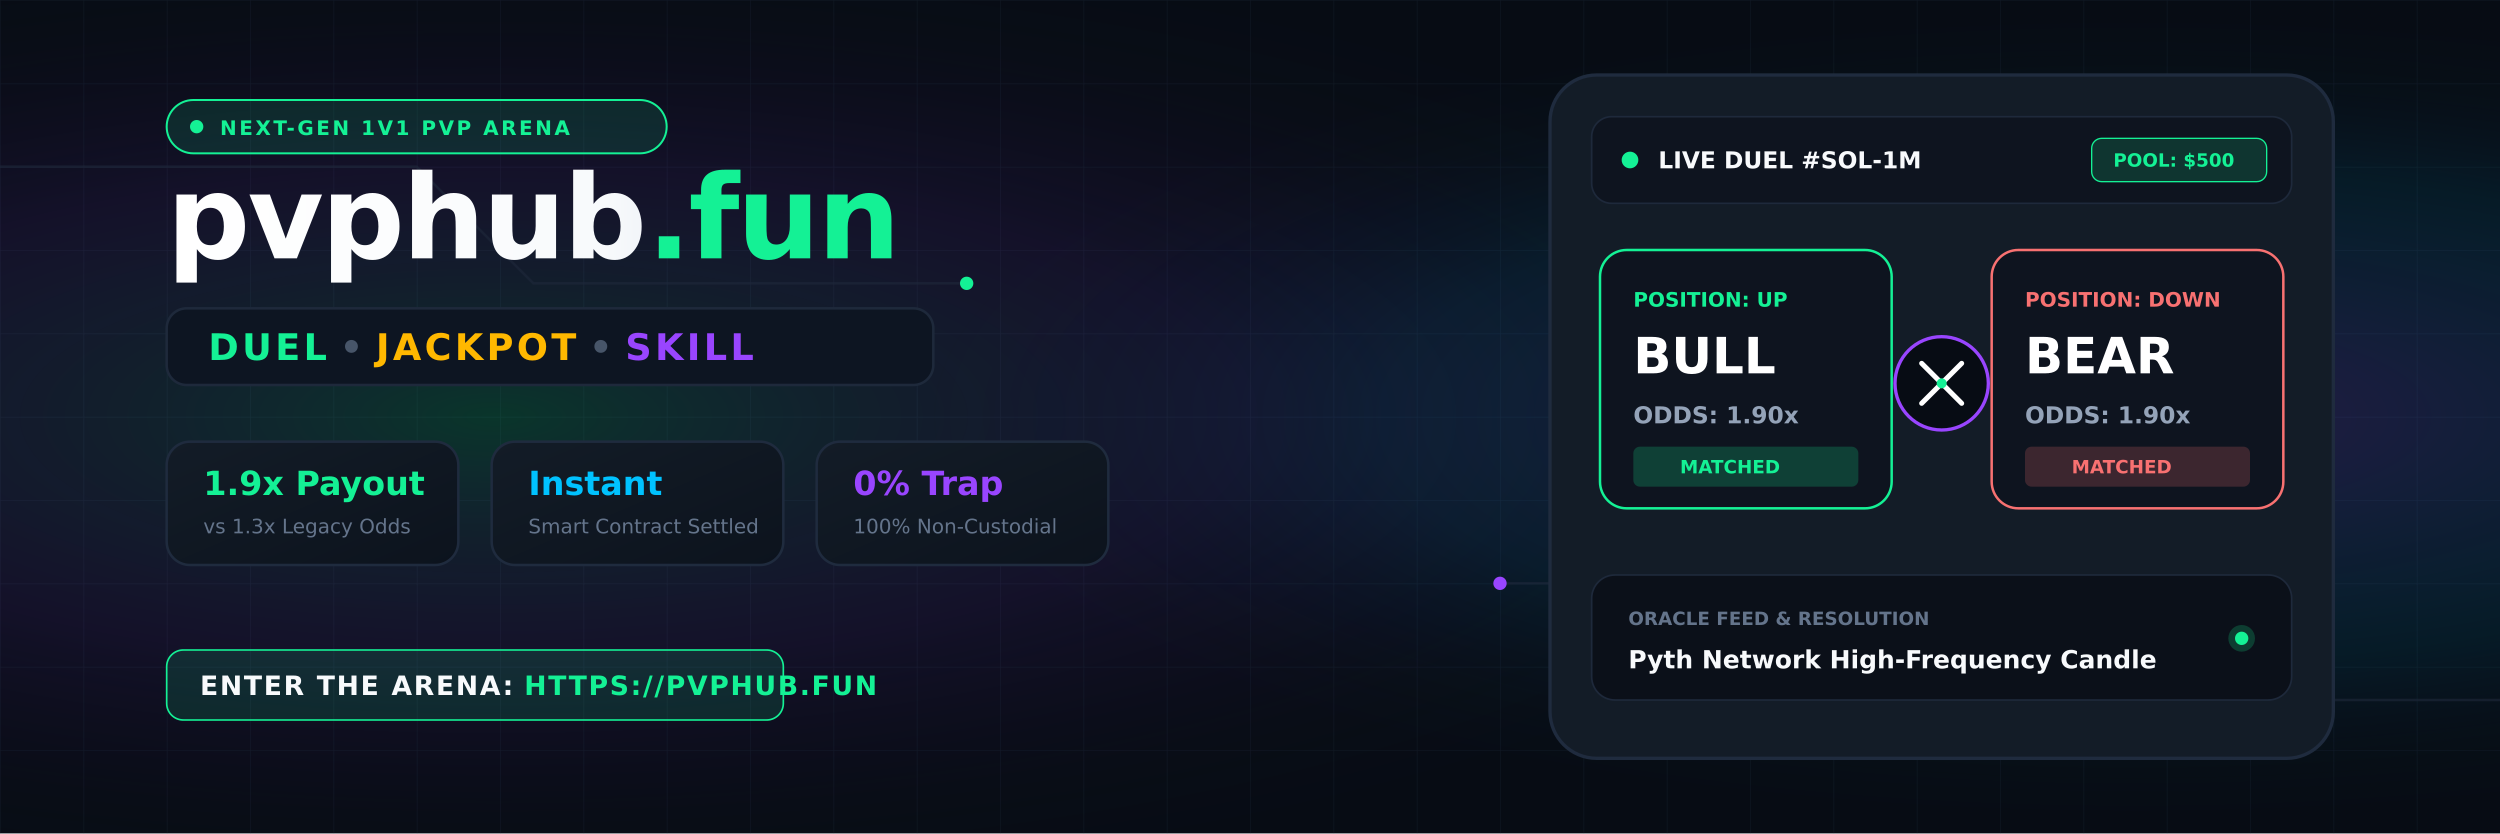
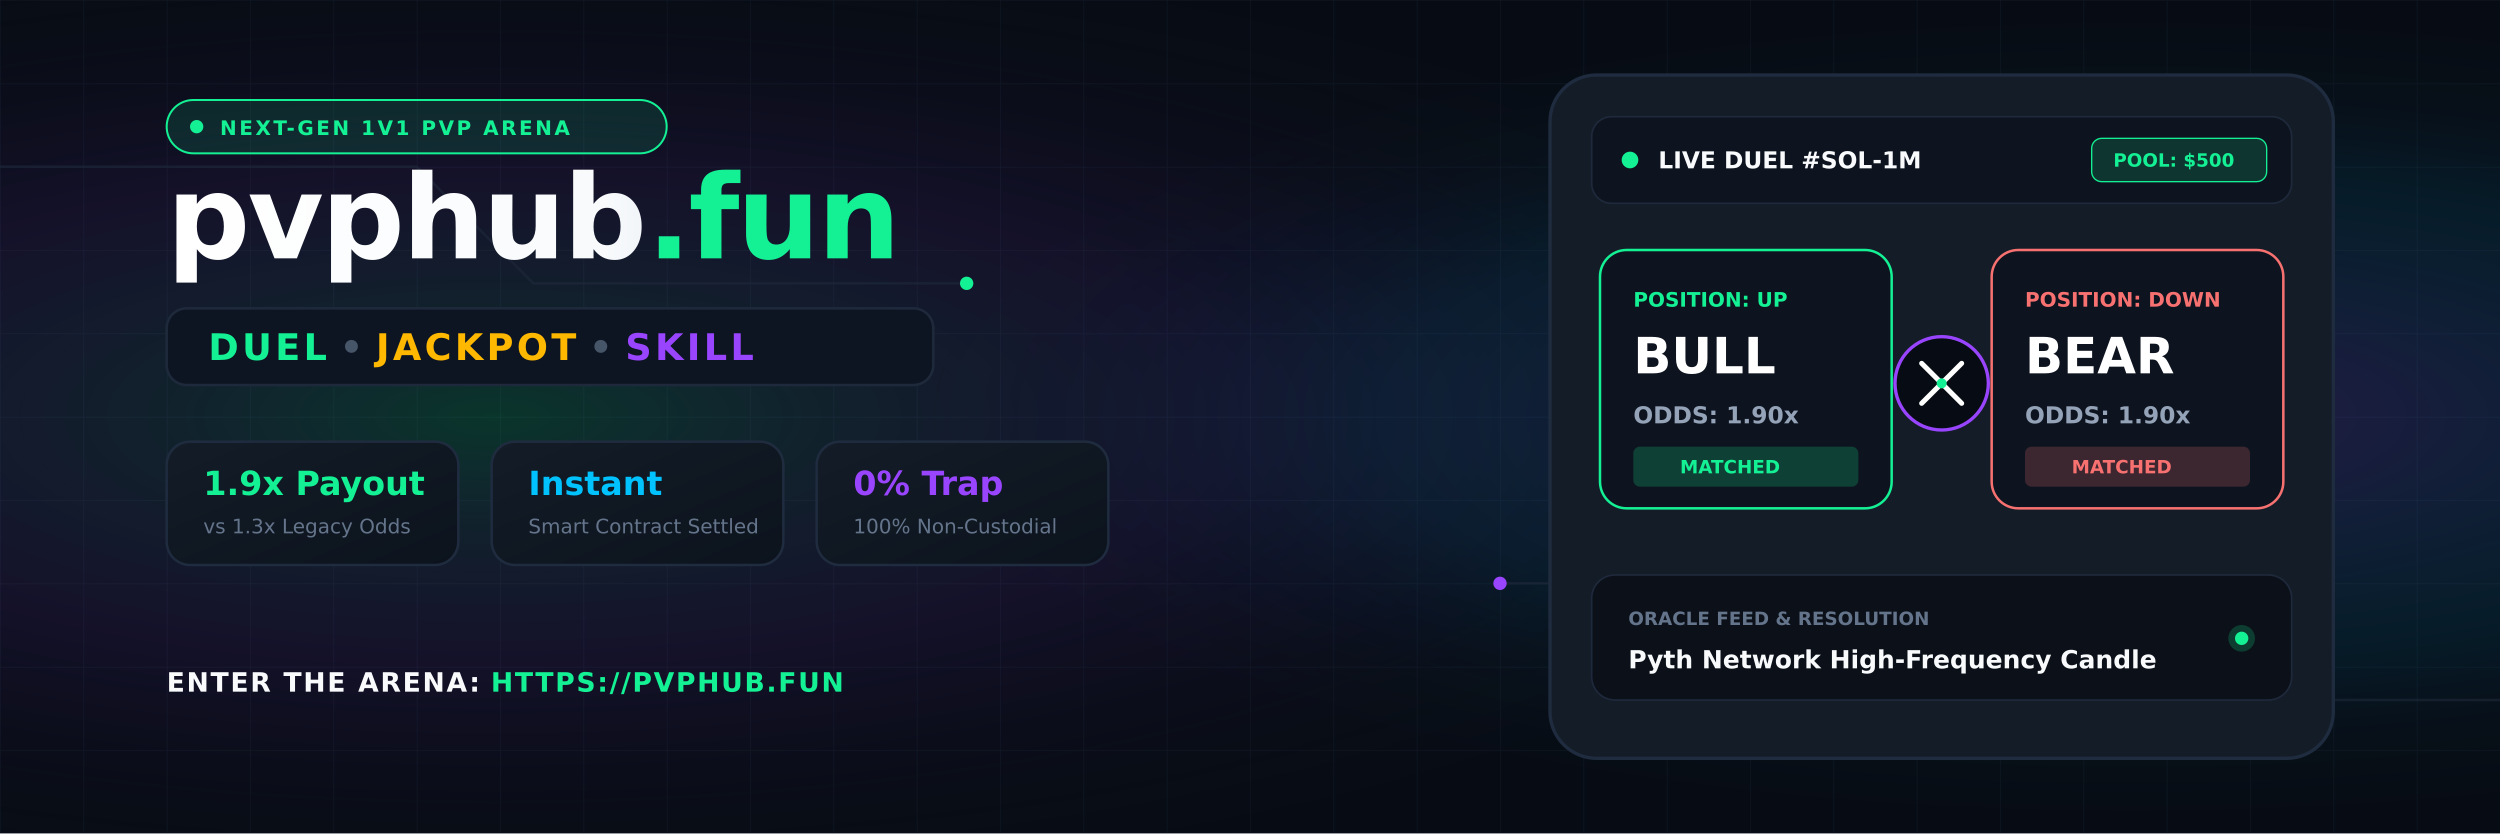
<svg xmlns="http://www.w3.org/2000/svg" viewBox="0 0 1500 500" width="1500" height="500">
  <defs>
    <radialGradient id="bgGlow" cx="20%" cy="50%" r="60%">
      <stop offset="0%" stop-color="#14F195" stop-opacity="0.18" />
      <stop offset="50%" stop-color="#9945FF" stop-opacity="0.09" />
      <stop offset="100%" stop-color="#070c14" stop-opacity="0" />
    </radialGradient>
    <radialGradient id="rightGlow" cx="85%" cy="50%" r="50%">
      <stop offset="0%" stop-color="#9945FF" stop-opacity="0.22" />
      <stop offset="60%" stop-color="#00C2FF" stop-opacity="0.08" />
      <stop offset="100%" stop-color="#070c14" stop-opacity="0" />
    </radialGradient>
    <linearGradient id="textGrad" x1="0%" y1="0%" x2="100%" y2="0%">
      <stop offset="0%" stop-color="#FFFFFF" />
      <stop offset="60%" stop-color="#F8FAFC" />
      <stop offset="100%" stop-color="#CBD5E1" />
    </linearGradient>
    <linearGradient id="cardGrad" x1="0%" y1="0%" x2="100%" y2="100%">
      <stop offset="0%" stop-color="#131c27" />
      <stop offset="100%" stop-color="#0c131d" />
    </linearGradient>
    <pattern id="grid" width="50" height="50" patternUnits="userSpaceOnUse">
      <path d="M 50 0 L 0 0 0 50" fill="none" stroke="#1e293b" stroke-width="0.75" stroke-opacity="0.4" />
    </pattern>
  </defs>
  <rect width="1500" height="500" fill="#070c14" />
  <rect width="1500" height="500" fill="url(#grid)" />
  <rect width="1500" height="500" fill="url(#bgGlow)" />
  <rect width="1500" height="500" fill="url(#rightGlow)" />
  <path d="M 0 100 L 250 100 L 320 170 L 580 170" fill="none" stroke="#1e293b" stroke-width="1.5" stroke-opacity="0.6" />
  <circle cx="580" cy="170" r="4" fill="#14F195" />
  <path d="M 900 350 L 1150 350 L 1220 420 L 1500 420" fill="none" stroke="#1e293b" stroke-width="1.5" stroke-opacity="0.6" />
  <circle cx="900" cy="350" r="4" fill="#9945FF" />
  <g transform="translate(100, 60)">
    <rect x="0" y="0" width="300" height="32" rx="16" fill="#14F195" fill-opacity="0.12" stroke="#14F195" stroke-width="1.2" />
    <circle cx="18" cy="16" r="4" fill="#14F195" />
    <text x="32" y="21" font-family="DejaVu Sans, Arial, sans-serif" font-size="12" font-weight="bold" fill="#14F195" letter-spacing="1.5">NEXT-GEN 1V1 PVP ARENA</text>
  </g>
  <text x="100" y="155" font-family="DejaVu Sans, Arial, sans-serif" font-size="70" font-weight="900" fill="url(#textGrad)" letter-spacing="-1.5">
    pvphub<tspan fill="#14F195">.fun</tspan>
  </text>
  <g transform="translate(100, 185)">
    <rect x="0" y="0" width="460" height="46" rx="12" fill="#0d1522" stroke="#1e293b" stroke-width="1.5" />
    <text x="25" y="31" font-family="DejaVu Sans, Arial, sans-serif" font-size="22" font-weight="900" letter-spacing="2">
      <tspan fill="#14F195">DUEL</tspan>
      <tspan fill="#475569">   •   </tspan>
      <tspan fill="#FFB800">JACKPOT</tspan>
      <tspan fill="#475569">   •   </tspan>
      <tspan fill="#9945FF">SKILL</tspan>
    </text>
  </g>
  <g transform="translate(100, 265)">
    <rect x="0" y="0" width="175" height="74" rx="14" fill="url(#cardGrad)" stroke="#1f2b3e" stroke-width="1.5" />
    <text x="22" y="32" font-family="DejaVu Sans, Arial, sans-serif" font-size="20" font-weight="800" fill="#14F195">1.9x Payout</text>
    <text x="22" y="55" font-family="DejaVu Sans, Arial, sans-serif" font-size="12" font-weight="500" fill="#64748B">vs 1.3x Legacy Odds</text>
    <rect x="195" y="0" width="175" height="74" rx="14" fill="url(#cardGrad)" stroke="#1f2b3e" stroke-width="1.5" />
    <text x="217" y="32" font-family="DejaVu Sans, Arial, sans-serif" font-size="20" font-weight="800" fill="#00C2FF">Instant</text>
    <text x="217" y="55" font-family="DejaVu Sans, Arial, sans-serif" font-size="12" font-weight="500" fill="#64748B">Smart Contract Settled</text>
    <rect x="390" y="0" width="175" height="74" rx="14" fill="url(#cardGrad)" stroke="#1f2b3e" stroke-width="1.5" />
    <text x="412" y="32" font-family="DejaVu Sans, Arial, sans-serif" font-size="20" font-weight="800" fill="#9945FF">0% Trap</text>
    <text x="412" y="55" font-family="DejaVu Sans, Arial, sans-serif" font-size="12" font-weight="500" fill="#64748B">100% Non-Custodial</text>
  </g>
-   <g transform="translate(100, 390)">
-     <rect x="0" y="0" width="370" height="42" rx="10" fill="#14F195" fill-opacity="0.12" stroke="#14F195" stroke-width="1" />
-     <text x="20" y="27" font-family="DejaVu Sans, Arial, sans-serif" font-size="16" font-weight="bold" fill="#F8FAFC" letter-spacing="1">
-       ENTER THE ARENA: <tspan fill="#14F195">HTTPS://PVPHUB.FUN</tspan>
-     </text>
-   </g>
+   <text x="100" y="415" font-family="DejaVu Sans, Arial, sans-serif" font-size="16" font-weight="bold" fill="#F8FAFC" letter-spacing="1">
+     ENTER THE ARENA: <tspan fill="#14F195">HTTPS://PVPHUB.FUN</tspan>
+   </text>
  <g transform="translate(930, 45)">
    <rect x="0" y="0" width="470" height="410" rx="28" fill="#131c27" stroke="#1f2b3e" stroke-width="2" />
    <rect x="25" y="25" width="420" height="52" rx="12" fill="#0e141f" stroke="#1e293b" stroke-width="1" />
    <circle cx="48" cy="51" r="5" fill="#14F195" />
    <text x="65" y="56" font-family="DejaVu Sans, Arial, sans-serif" font-size="14" font-weight="bold" fill="#F8FAFC">LIVE DUEL #SOL-1M</text>
    <rect x="325" y="38" width="105" height="26" rx="6" fill="#14F195" fill-opacity="0.15" stroke="#14F195" stroke-width="0.8" />
    <text x="338" y="55" font-family="DejaVu Sans, Arial, sans-serif" font-size="11" font-weight="bold" fill="#14F195">POOL: $500</text>
    <g transform="translate(30, 105)">
      <rect x="0" y="0" width="175" height="155" rx="16" fill="#0e141f" stroke="#14F195" stroke-width="1.5" />
      <text x="20" y="34" font-family="DejaVu Sans, Arial, sans-serif" font-size="12" font-weight="bold" fill="#14F195">POSITION: UP</text>
      <text x="20" y="74" font-family="DejaVu Sans, Arial, sans-serif" font-size="30" font-weight="900" fill="#FFFFFF">BULL</text>
      <text x="20" y="104" font-family="DejaVu Sans, Arial, sans-serif" font-size="14" font-weight="bold" fill="#94A3B8">ODDS: 1.90x</text>
      <rect x="20" y="118" width="135" height="24" rx="4" fill="#14F195" fill-opacity="0.2" />
      <text x="48" y="134" font-family="DejaVu Sans, Arial, sans-serif" font-size="11" font-weight="bold" fill="#14F195">MATCHED</text>
      <g transform="translate(205, 60)">
        <circle cx="0" cy="20" r="28" fill="#070c14" stroke="#9945FF" stroke-width="2" />
        <line x1="-12" y1="8" x2="12" y2="32" stroke="#FFFFFF" stroke-width="3" stroke-linecap="round" />
        <line x1="12" y1="8" x2="-12" y2="32" stroke="#FFFFFF" stroke-width="3" stroke-linecap="round" />
        <circle cx="0" cy="20" r="3" fill="#14F195" />
      </g>
      <rect x="235" y="0" width="175" height="155" rx="16" fill="#0e141f" stroke="#f87171" stroke-width="1.5" />
      <text x="255" y="34" font-family="DejaVu Sans, Arial, sans-serif" font-size="12" font-weight="bold" fill="#f87171">POSITION: DOWN</text>
      <text x="255" y="74" font-family="DejaVu Sans, Arial, sans-serif" font-size="30" font-weight="900" fill="#FFFFFF">BEAR</text>
      <text x="255" y="104" font-family="DejaVu Sans, Arial, sans-serif" font-size="14" font-weight="bold" fill="#94A3B8">ODDS: 1.90x</text>
      <rect x="255" y="118" width="135" height="24" rx="4" fill="#f87171" fill-opacity="0.2" />
      <text x="283" y="134" font-family="DejaVu Sans, Arial, sans-serif" font-size="11" font-weight="bold" fill="#f87171">MATCHED</text>
    </g>
    <g transform="translate(25, 300)">
      <rect x="0" y="0" width="420" height="75" rx="14" fill="#0b1019" stroke="#1e293b" stroke-width="1" />
      <text x="22" y="30" font-family="DejaVu Sans, Arial, sans-serif" font-size="11" font-weight="bold" fill="#64748B">ORACLE FEED &amp; RESOLUTION</text>
      <text x="22" y="56" font-family="DejaVu Sans, Arial, sans-serif" font-size="15" font-weight="bold" fill="#F8FAFC">Pyth Network High-Frequency Candle</text>
      <circle cx="390" cy="38" r="8" fill="#14F195" fill-opacity="0.2" />
      <circle cx="390" cy="38" r="4" fill="#14F195" />
    </g>
  </g>
</svg>
